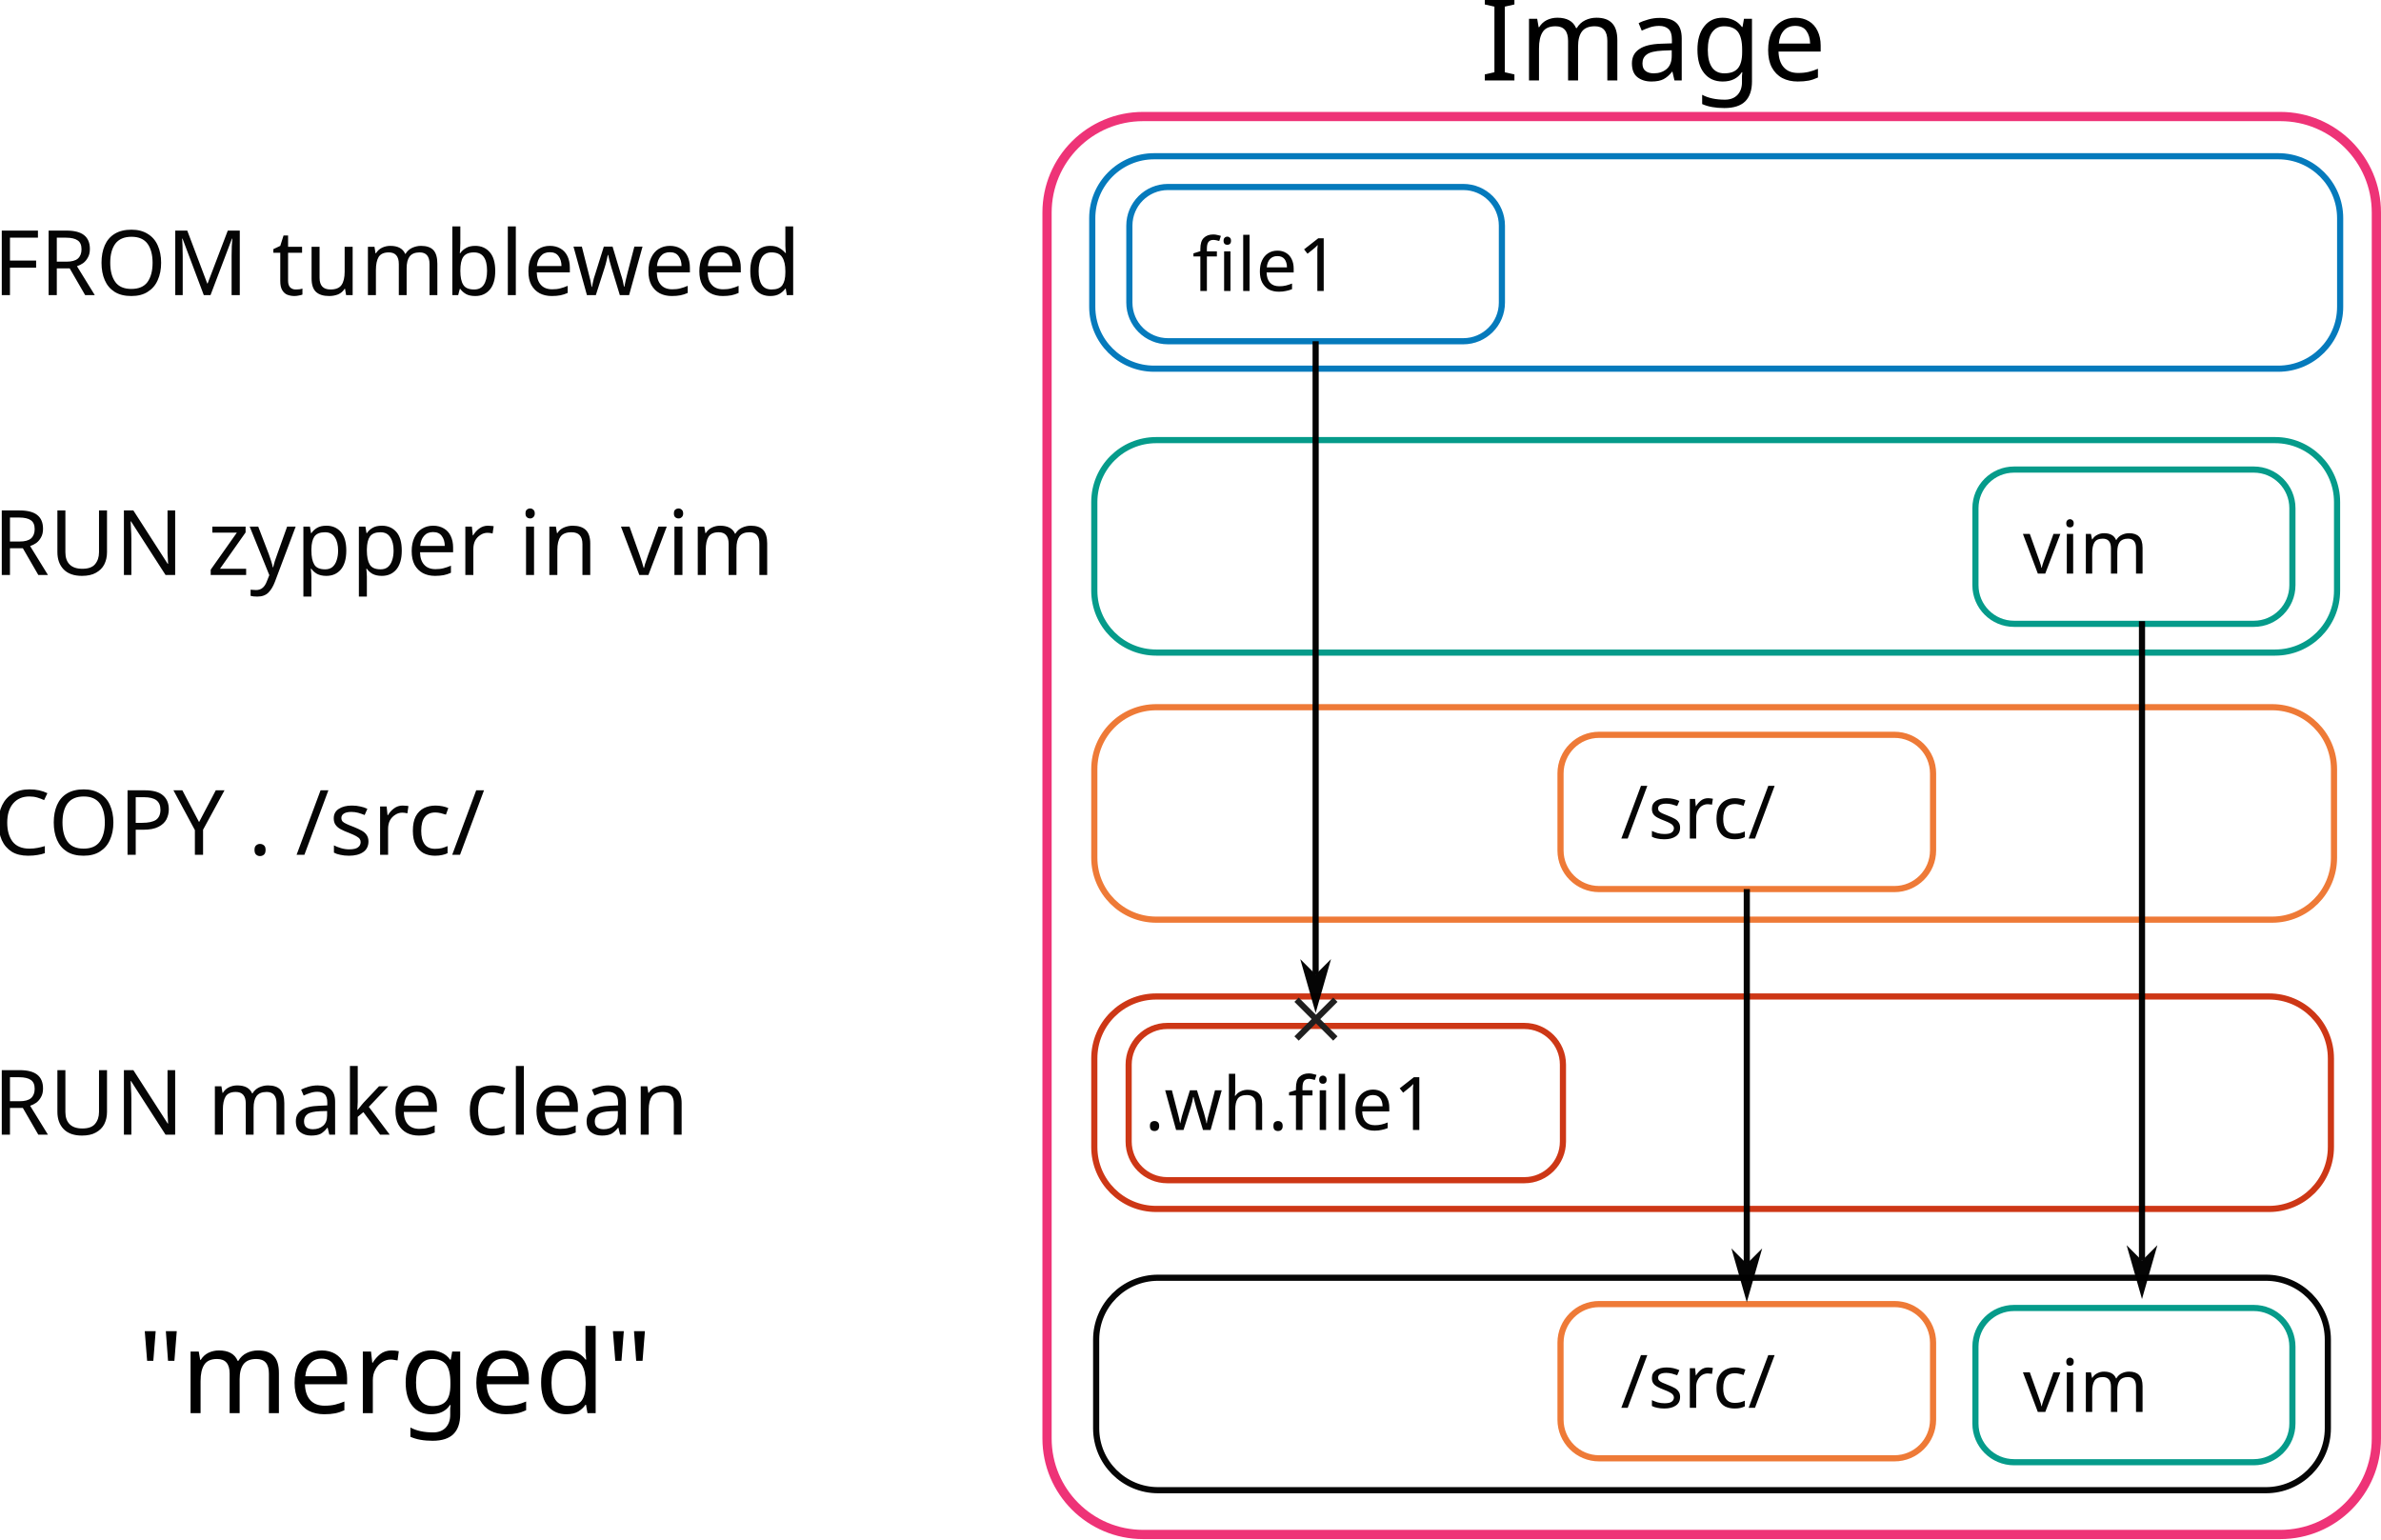
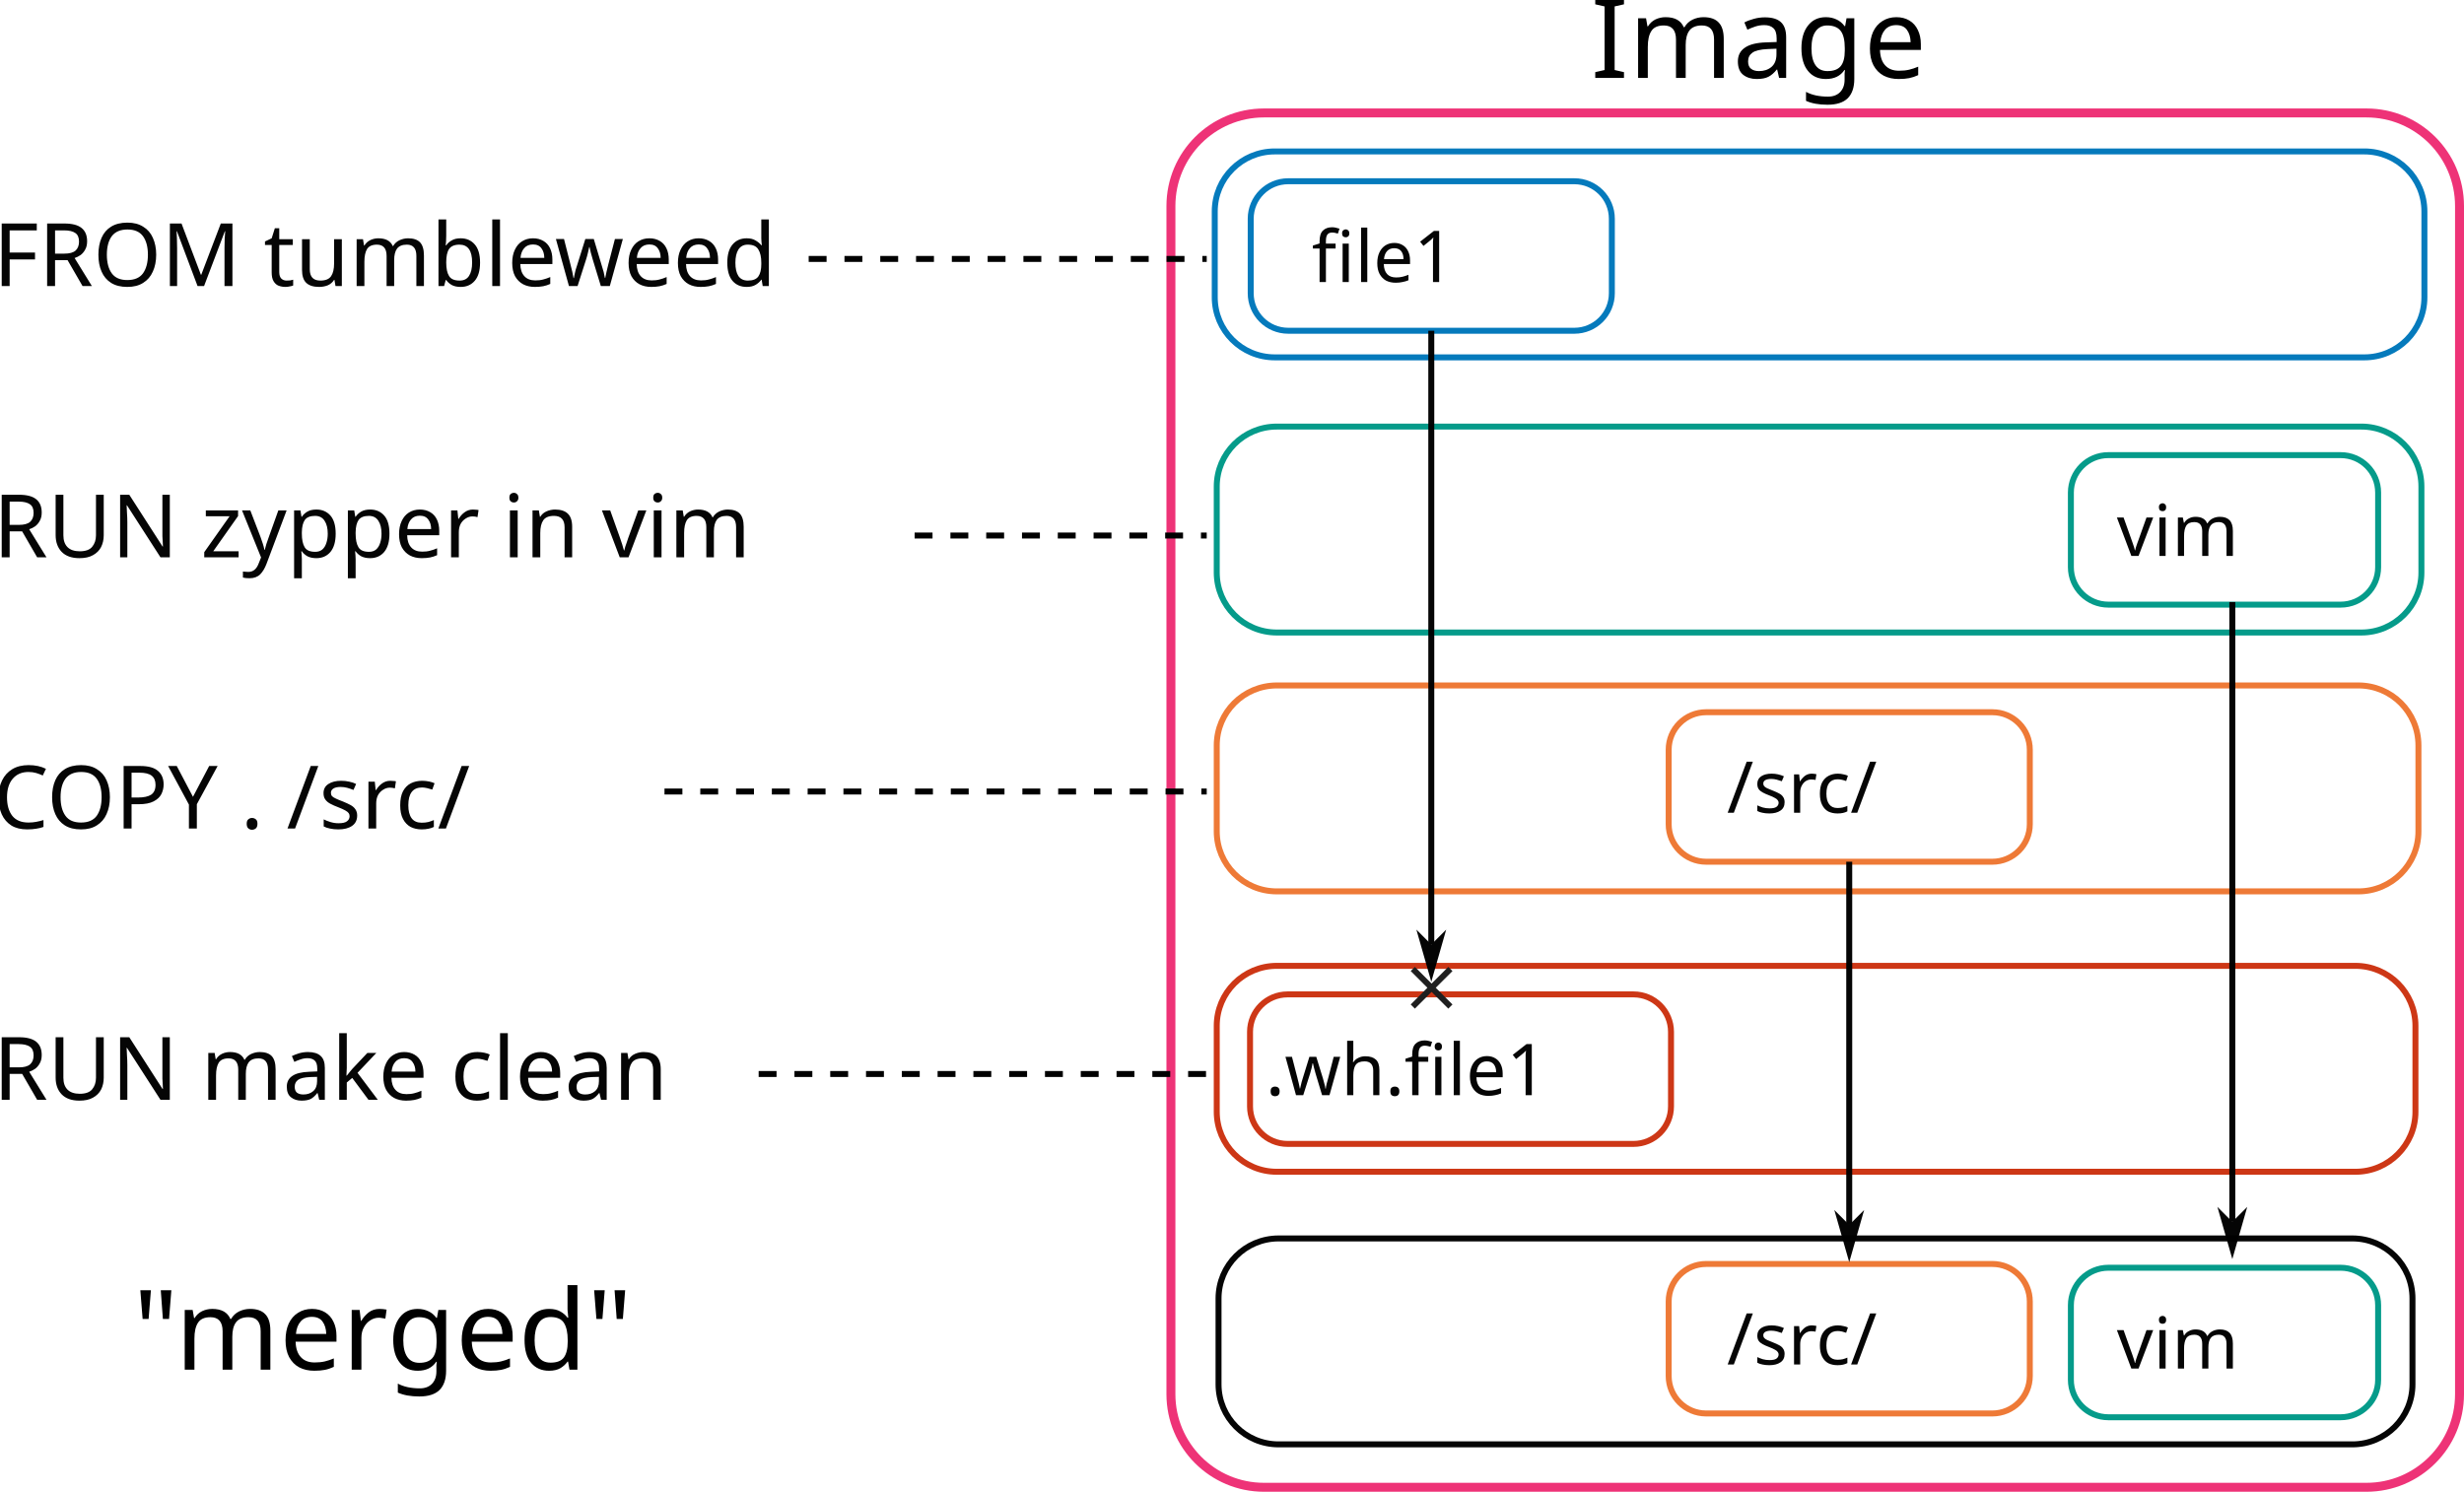
- <svg xmlns="http://www.w3.org/2000/svg" width="204.69mm" height="132.315mm" viewBox="0 0 204.69 132.315" version="1.1" id="svg1">
+ <svg xmlns="http://www.w3.org/2000/svg" width="218.522mm" height="132.315mm" viewBox="0 0 218.522 132.315" version="1.1" id="svg1">
  <defs id="defs1">
    <marker style="overflow:visible" id="DartArrow-6" refX="0" refY="0" orient="auto-start-reverse" markerWidth="1" markerHeight="1" viewBox="0 0 1 1" preserveAspectRatio="xMidYMid">
      <path style="fill:context-stroke;fill-rule:evenodd;stroke:none" d="M 0,0 5,-5 -12.5,0 5,5 Z" transform="scale(-0.5)" id="path6-2" />
    </marker>
    <marker style="overflow:visible" id="DartArrow-6-0" refX="0" refY="0" orient="auto-start-reverse" markerWidth="1" markerHeight="1" viewBox="0 0 1 1" preserveAspectRatio="xMidYMid">
      <path style="fill:context-stroke;fill-rule:evenodd;stroke:none" d="M 0,0 5,-5 -12.5,0 5,5 Z" transform="scale(-0.5)" id="path6-2-4" />
    </marker>
    <marker style="overflow:visible" id="DartArrow-6-5" refX="0" refY="0" orient="auto-start-reverse" markerWidth="1" markerHeight="1" viewBox="0 0 1 1" preserveAspectRatio="xMidYMid">
      <path style="fill:context-stroke;fill-rule:evenodd;stroke:none" d="M 0,0 5,-5 -12.5,0 5,5 Z" transform="scale(-0.5)" id="path6-2-7" />
    </marker>
  </defs>
  <g id="layer1" transform="translate(-12.2771,-3.949307)">
-     <rect style="opacity:0.98;fill:none;stroke:#0077bb;stroke-width:0.529;stroke-opacity:1" id="rect1-3" width="107.279" height="18.265" x="106.176" y="17.381" ry="5.323" />
-     <rect style="opacity:0.98;fill:none;stroke:#009988;stroke-width:0.529;stroke-opacity:1" id="rect1-89" width="106.837" height="18.265" x="106.353" y="41.786" ry="5.323" />
-     <rect style="opacity:0.98;fill:none;stroke:#000000;stroke-width:0.529;stroke-opacity:1" id="rect1-0" width="105.885" height="18.265" x="106.512" y="113.796" ry="5.323" />
+     <rect style="opacity:0.98;fill:none;stroke:#0077bb;stroke-width:0.529;stroke-opacity:1" id="rect1-3" width="107.279" height="18.265" x="120.008" y="17.381" ry="5.323" />
+     <rect style="opacity:0.98;fill:none;stroke:#009988;stroke-width:0.529;stroke-opacity:1" id="rect1-89" width="106.837" height="18.265" x="120.185" y="41.786" ry="5.323" />
+     <rect style="opacity:0.98;fill:none;stroke:#000000;stroke-width:0.529;stroke-opacity:1" id="rect1-0" width="105.885" height="18.265" x="120.344" y="113.796" ry="5.323" />
    <text xml:space="preserve" style="font-style:normal;font-variant:normal;font-weight:normal;font-stretch:normal;font-size:7.761px;line-height:3.1;font-family:'SUSE Mono 20250730';-inkscape-font-specification:'SUSE Mono 20250730';text-align:start;writing-mode:lr-tb;direction:ltr;text-anchor:start;opacity:0.98;fill:#000000;fill-opacity:1;stroke:none;stroke-width:0.529" x="11.679" y="29.319" id="text1-3-7">
      <tspan id="tspan1-0-4" style="line-height:3.1;fill:#000000;fill-opacity:1;stroke:none;stroke-width:0.529" x="11.679" y="29.319">FROM tumbleweed</tspan>
      <tspan style="line-height:3.1;fill:#000000;fill-opacity:1;stroke:none;stroke-width:0.529" x="11.679" y="53.378" id="tspan1">RUN zypper in vim</tspan>
      <tspan style="line-height:3.1;fill:#000000;fill-opacity:1;stroke:none;stroke-width:0.529" x="11.679" y="77.437" id="tspan3">COPY . /src/</tspan>
      <tspan style="line-height:3.1;fill:#000000;fill-opacity:1;stroke:none;stroke-width:0.529" x="11.679" y="101.497" id="tspan4">RUN make clean</tspan>
    </text>
-     <rect style="opacity:0.98;fill:none;fill-opacity:1;stroke:#0077bb;stroke-width:0.529;stroke-opacity:1" id="rect2" width="32.027" height="13.261" x="109.366" y="20.025" ry="3.322" />
-     <text xml:space="preserve" style="font-style:normal;font-variant:normal;font-weight:normal;font-stretch:normal;font-size:6.35px;line-height:1.4;font-family:'SUSE Mono 20250730';-inkscape-font-specification:'SUSE Mono 20250730';text-align:center;writing-mode:lr-tb;direction:ltr;text-anchor:middle;opacity:0.98;fill:none;fill-opacity:1;stroke:#0077bb;stroke-width:0.529;stroke-opacity:1" x="125.249" y="28.965" id="text2">
-       <tspan id="tspan2" style="font-size:6.35px;fill:#000000;fill-opacity:1;stroke:none;stroke-width:0.529" x="125.249" y="28.965">file1</tspan>
+     <rect style="opacity:0.98;fill:none;fill-opacity:1;stroke:#0077bb;stroke-width:0.529;stroke-opacity:1" id="rect2" width="32.027" height="13.261" x="123.198" y="20.025" ry="3.322" />
+     <text xml:space="preserve" style="font-style:normal;font-variant:normal;font-weight:normal;font-stretch:normal;font-size:6.35px;line-height:1.4;font-family:'SUSE Mono 20250730';-inkscape-font-specification:'SUSE Mono 20250730';text-align:center;writing-mode:lr-tb;direction:ltr;text-anchor:middle;opacity:0.98;fill:none;fill-opacity:1;stroke:#0077bb;stroke-width:0.529;stroke-opacity:1" x="139.082" y="28.965" id="text2">
+       <tspan id="tspan2" style="font-size:6.35px;fill:#000000;fill-opacity:1;stroke:none;stroke-width:0.529" x="139.082" y="28.965">file1</tspan>
    </text>
-     <rect style="opacity:0.98;fill:none;fill-opacity:1;stroke:#ee7733;stroke-width:0.529;stroke-opacity:1" id="rect2-4-4" width="32.027" height="13.261" x="146.432" y="67.121" ry="3.322" />
-     <text xml:space="preserve" style="font-style:normal;font-variant:normal;font-weight:normal;font-stretch:normal;font-size:6.35px;line-height:1.4;font-family:'SUSE Mono 20250730';-inkscape-font-specification:'SUSE Mono 20250730';text-align:center;writing-mode:lr-tb;direction:ltr;text-anchor:middle;opacity:0.98;fill:none;fill-opacity:1;stroke:#0077bb;stroke-width:0.529;stroke-opacity:1" x="162.382" y="76.037" id="text2-0-7">
-       <tspan id="tspan2-5-2" style="font-size:6.35px;fill:#000000;fill-opacity:1;stroke:none;stroke-width:0.529" x="162.382" y="76.037">/src/</tspan>
+     <rect style="opacity:0.98;fill:none;fill-opacity:1;stroke:#ee7733;stroke-width:0.529;stroke-opacity:1" id="rect2-4-4" width="32.027" height="13.261" x="160.265" y="67.121" ry="3.322" />
+     <text xml:space="preserve" style="font-style:normal;font-variant:normal;font-weight:normal;font-stretch:normal;font-size:6.35px;line-height:1.4;font-family:'SUSE Mono 20250730';-inkscape-font-specification:'SUSE Mono 20250730';text-align:center;writing-mode:lr-tb;direction:ltr;text-anchor:middle;opacity:0.98;fill:none;fill-opacity:1;stroke:#0077bb;stroke-width:0.529;stroke-opacity:1" x="176.215" y="76.037" id="text2-0-7">
+       <tspan id="tspan2-5-2" style="font-size:6.35px;fill:#000000;fill-opacity:1;stroke:none;stroke-width:0.529" x="176.215" y="76.037">/src/</tspan>
    </text>
-     <rect style="opacity:0.98;fill:none;fill-opacity:1;stroke:#009988;stroke-width:0.529;stroke-opacity:1" id="rect2-9-5-8" width="27.249" height="13.261" x="182.102" y="44.318" ry="3.322" />
-     <text xml:space="preserve" style="font-style:normal;font-variant:normal;font-weight:normal;font-stretch:normal;font-size:6.35px;line-height:1.4;font-family:'SUSE Mono 20250730';-inkscape-font-specification:'SUSE Mono 20250730';text-align:center;writing-mode:lr-tb;direction:ltr;text-anchor:middle;opacity:0.98;fill:none;fill-opacity:1;stroke:#0077bb;stroke-width:0.529;stroke-opacity:1" x="195.711" y="53.258" id="text2-2-9-1">
-       <tspan id="tspan2-2-3-9" style="font-size:6.35px;fill:#000000;fill-opacity:1;stroke:none;stroke-width:0.529" x="195.711" y="53.258">vim</tspan>
+     <rect style="opacity:0.98;fill:none;fill-opacity:1;stroke:#009988;stroke-width:0.529;stroke-opacity:1" id="rect2-9-5-8" width="27.249" height="13.261" x="195.935" y="44.318" ry="3.322" />
+     <text xml:space="preserve" style="font-style:normal;font-variant:normal;font-weight:normal;font-stretch:normal;font-size:6.35px;line-height:1.4;font-family:'SUSE Mono 20250730';-inkscape-font-specification:'SUSE Mono 20250730';text-align:center;writing-mode:lr-tb;direction:ltr;text-anchor:middle;opacity:0.98;fill:none;fill-opacity:1;stroke:#0077bb;stroke-width:0.529;stroke-opacity:1" x="209.543" y="53.258" id="text2-2-9-1">
+       <tspan id="tspan2-2-3-9" style="font-size:6.35px;fill:#000000;fill-opacity:1;stroke:none;stroke-width:0.529" x="209.543" y="53.258">vim</tspan>
    </text>
-     <rect style="opacity:0.98;fill:none;fill-opacity:1;stroke:#ee7733;stroke-width:0.529;stroke-opacity:1" id="rect2-4-4-7" width="32.027" height="13.261" x="146.432" y="116.06" ry="3.322" />
-     <text xml:space="preserve" style="font-style:normal;font-variant:normal;font-weight:normal;font-stretch:normal;font-size:6.35px;line-height:1.4;font-family:'SUSE Mono 20250730';-inkscape-font-specification:'SUSE Mono 20250730';text-align:center;writing-mode:lr-tb;direction:ltr;text-anchor:middle;opacity:0.98;fill:none;fill-opacity:1;stroke:#0077bb;stroke-width:0.529;stroke-opacity:1" x="162.382" y="124.977" id="text2-0-7-5">
-       <tspan id="tspan2-5-2-9" style="font-size:6.35px;fill:#000000;fill-opacity:1;stroke:none;stroke-width:0.529" x="162.382" y="124.977">/src/</tspan>
+     <rect style="opacity:0.98;fill:none;fill-opacity:1;stroke:#ee7733;stroke-width:0.529;stroke-opacity:1" id="rect2-4-4-7" width="32.027" height="13.261" x="160.265" y="116.06" ry="3.322" />
+     <text xml:space="preserve" style="font-style:normal;font-variant:normal;font-weight:normal;font-stretch:normal;font-size:6.35px;line-height:1.4;font-family:'SUSE Mono 20250730';-inkscape-font-specification:'SUSE Mono 20250730';text-align:center;writing-mode:lr-tb;direction:ltr;text-anchor:middle;opacity:0.98;fill:none;fill-opacity:1;stroke:#0077bb;stroke-width:0.529;stroke-opacity:1" x="176.215" y="124.977" id="text2-0-7-5">
+       <tspan id="tspan2-5-2-9" style="font-size:6.35px;fill:#000000;fill-opacity:1;stroke:none;stroke-width:0.529" x="176.215" y="124.977">/src/</tspan>
    </text>
-     <rect style="opacity:0.98;fill:none;fill-opacity:1;stroke:#009988;stroke-width:0.529;stroke-opacity:1" id="rect2-9-5-8-6" width="27.249" height="13.261" x="182.102" y="116.395" ry="3.322" />
-     <text xml:space="preserve" style="font-style:normal;font-variant:normal;font-weight:normal;font-stretch:normal;font-size:6.35px;line-height:1.4;font-family:'SUSE Mono 20250730';-inkscape-font-specification:'SUSE Mono 20250730';text-align:center;writing-mode:lr-tb;direction:ltr;text-anchor:middle;opacity:0.98;fill:none;fill-opacity:1;stroke:#0077bb;stroke-width:0.529;stroke-opacity:1" x="195.711" y="125.336" id="text2-2-9-1-2">
-       <tspan id="tspan2-2-3-9-1" style="font-size:6.35px;fill:#000000;fill-opacity:1;stroke:none;stroke-width:0.529" x="195.711" y="125.336">vim</tspan>
+     <rect style="opacity:0.98;fill:none;fill-opacity:1;stroke:#009988;stroke-width:0.529;stroke-opacity:1" id="rect2-9-5-8-6" width="27.249" height="13.261" x="195.935" y="116.395" ry="3.322" />
+     <text xml:space="preserve" style="font-style:normal;font-variant:normal;font-weight:normal;font-stretch:normal;font-size:6.35px;line-height:1.4;font-family:'SUSE Mono 20250730';-inkscape-font-specification:'SUSE Mono 20250730';text-align:center;writing-mode:lr-tb;direction:ltr;text-anchor:middle;opacity:0.98;fill:none;fill-opacity:1;stroke:#0077bb;stroke-width:0.529;stroke-opacity:1" x="209.543" y="125.336" id="text2-2-9-1-2">
+       <tspan id="tspan2-2-3-9-1" style="font-size:6.35px;fill:#000000;fill-opacity:1;stroke:none;stroke-width:0.529" x="209.543" y="125.336">vim</tspan>
    </text>
-     <rect style="opacity:0.98;fill:none;stroke:#ee7733;stroke-width:0.529;stroke-opacity:1" id="rect1-89-4" width="106.573" height="18.265" x="106.353" y="64.747" ry="5.323" />
-     <rect style="opacity:0.98;fill:none;stroke:#cc3311;stroke-width:0.529;stroke-opacity:1" id="rect1-89-4-3" width="106.308" height="18.265" x="106.353" y="89.617" ry="5.323" />
-     <rect style="opacity:0.98;fill:none;fill-opacity:1;stroke:#cc3311;stroke-width:0.529;stroke-opacity:1" id="rect2-9-5" width="37.335" height="13.261" x="109.305" y="92.15" ry="3.322" />
-     <text xml:space="preserve" style="font-style:normal;font-variant:normal;font-weight:normal;font-stretch:normal;font-size:6.35px;line-height:1.4;font-family:'SUSE Mono 20250730';-inkscape-font-specification:'SUSE Mono 20250730';text-align:center;writing-mode:lr-tb;direction:ltr;text-anchor:middle;opacity:0.98;fill:none;fill-opacity:1;stroke:#0077bb;stroke-width:0.529;stroke-opacity:1" x="127.305" y="101.09" id="text2-2-9">
-       <tspan id="tspan2-2-3" style="font-size:6.35px;fill:#000000;fill-opacity:1;stroke:none;stroke-width:0.529" x="127.305" y="101.09">.wh.file1</tspan>
+     <rect style="opacity:0.98;fill:none;stroke:#ee7733;stroke-width:0.529;stroke-opacity:1" id="rect1-89-4" width="106.573" height="18.265" x="120.185" y="64.747" ry="5.323" />
+     <rect style="opacity:0.98;fill:none;stroke:#cc3311;stroke-width:0.529;stroke-opacity:1" id="rect1-89-4-3" width="106.308" height="18.265" x="120.185" y="89.617" ry="5.323" />
+     <rect style="opacity:0.98;fill:none;fill-opacity:1;stroke:#cc3311;stroke-width:0.529;stroke-opacity:1" id="rect2-9-5" width="37.335" height="13.261" x="123.137" y="92.15" ry="3.322" />
+     <text xml:space="preserve" style="font-style:normal;font-variant:normal;font-weight:normal;font-stretch:normal;font-size:6.35px;line-height:1.4;font-family:'SUSE Mono 20250730';-inkscape-font-specification:'SUSE Mono 20250730';text-align:center;writing-mode:lr-tb;direction:ltr;text-anchor:middle;opacity:0.98;fill:none;fill-opacity:1;stroke:#0077bb;stroke-width:0.529;stroke-opacity:1" x="141.137" y="101.09" id="text2-2-9">
+       <tspan id="tspan2-2-3" style="font-size:6.35px;fill:#000000;fill-opacity:1;stroke:none;stroke-width:0.529" x="141.137" y="101.09">.wh.file1</tspan>
    </text>
-     <path style="opacity:0.98;fill:#000000;fill-opacity:1;stroke:#000000;stroke-width:0.529;stroke-dasharray:none;stroke-dashoffset:0;stroke-opacity:1;marker-end:url(#DartArrow-6)" d="M 196.42,57.352 V 112.321" id="path2-8" />
-     <path style="opacity:0.98;fill:#000000;fill-opacity:1;stroke:#000000;stroke-width:0.529;stroke-dasharray:none;stroke-dashoffset:0;stroke-opacity:1;marker-end:url(#DartArrow-6-5)" d="M 162.446,80.382 V 112.597" id="path2-8-8" />
-     <path style="opacity:0.98;fill:#000000;fill-opacity:1;stroke:#000000;stroke-width:0.529;stroke-dasharray:none;stroke-dashoffset:0;stroke-opacity:1;marker-end:url(#DartArrow-6-0)" d="M 125.38,33.286 V 87.726" id="path2-8-4" />
-     <g style="fill:#1f1f1f" id="g3" transform="matrix(0.00661458,0,0,0.00661458,122.2315,94.73628)">
+     <path style="opacity:0.98;fill:#000000;fill-opacity:1;stroke:#000000;stroke-width:0.529;stroke-dasharray:none;stroke-dashoffset:0;stroke-opacity:1;marker-end:url(#DartArrow-6)" d="M 210.253,57.352 V 112.321" id="path2-8" />
+     <path style="opacity:0.98;fill:#000000;fill-opacity:1;stroke:#000000;stroke-width:0.529;stroke-dasharray:none;stroke-dashoffset:0;stroke-opacity:1;marker-end:url(#DartArrow-6-5)" d="M 176.278,80.382 V 112.597" id="path2-8-8" />
+     <path style="opacity:0.98;fill:#000000;fill-opacity:1;stroke:#000000;stroke-width:0.529;stroke-dasharray:none;stroke-dashoffset:0;stroke-opacity:1;marker-end:url(#DartArrow-6-0)" d="M 139.212,33.286 V 87.726" id="path2-8-4" />
+     <g style="fill:#1f1f1f" id="g3" transform="matrix(0.00661458,0,0,0.00661458,136.0638,94.73628)">
      <path d="m 256,-200 -56,-56 224,-224 -224,-224 56,-56 224,224 224,-224 56,56 -224,224 224,224 -56,56 -224,-224 z" id="path1-25" />
    </g>
-     <rect style="fill:none;stroke:#ee3377;stroke-width:0.794;stroke-dasharray:none;stroke-opacity:1" id="rect1" width="114.281" height="121.9" x="102.289" y="13.968" ry="8.255" />
-     <text xml:space="preserve" style="font-weight:600;font-size:9.878px;line-height:1.35;font-family:'SUSE Mono 20250730';-inkscape-font-specification:'SUSE Mono 20250730 Semi-Bold';text-align:center;writing-mode:lr-tb;direction:ltr;text-anchor:middle;fill:none;stroke:#ee3377;stroke-width:0.794;stroke-dasharray:none;stroke-opacity:1" x="160.84" y="10.864" id="text5">
-       <tspan id="tspan5" style="font-style:normal;font-variant:normal;font-weight:normal;font-stretch:normal;font-family:'SUSE Mono 20250730';-inkscape-font-specification:'SUSE Mono 20250730';fill:#000000;stroke:none;stroke-width:0.794" x="160.84" y="10.864">Image</tspan>
+     <rect style="fill:none;stroke:#ee3377;stroke-width:0.794;stroke-dasharray:none;stroke-opacity:1" id="rect1" width="114.281" height="121.9" x="116.121" y="13.968" ry="8.255" />
+     <text xml:space="preserve" style="font-weight:600;font-size:9.878px;line-height:1.35;font-family:'SUSE Mono 20250730';-inkscape-font-specification:'SUSE Mono 20250730 Semi-Bold';text-align:center;writing-mode:lr-tb;direction:ltr;text-anchor:middle;fill:none;stroke:#ee3377;stroke-width:0.794;stroke-dasharray:none;stroke-opacity:1" x="174.672" y="10.864" id="text5">
+       <tspan id="tspan5" style="font-style:normal;font-variant:normal;font-weight:normal;font-stretch:normal;font-family:'SUSE Mono 20250730';-inkscape-font-specification:'SUSE Mono 20250730';fill:#000000;stroke:none;stroke-width:0.794" x="174.672" y="10.864">Image</tspan>
    </text>
    <text xml:space="preserve" style="font-weight:600;font-size:9.878px;line-height:1.35;font-family:'SUSE Mono 20250730';-inkscape-font-specification:'SUSE Mono 20250730 Semi-Bold';text-align:center;writing-mode:lr-tb;direction:ltr;text-anchor:middle;fill:none;stroke:#ee3377;stroke-width:0.794;stroke-dasharray:none;stroke-opacity:1" x="52.642" y="125.437" id="text5-8">
      <tspan id="tspan5-9" style="font-style:normal;font-variant:normal;font-weight:normal;font-stretch:normal;font-family:'SUSE Mono 20250730';-inkscape-font-specification:'SUSE Mono 20250730';fill:#000000;stroke:none;stroke-width:0.794" x="52.642" y="125.437">"merged"</tspan>
    </text>
+     <path style="fill:none;stroke:#000000;stroke-width:0.529;stroke-dasharray:1.587, 1.587;stroke-dashoffset:0;stroke-opacity:1" d="M 83.996,26.916 H 119.296" id="path5" />
+     <path style="fill:none;stroke:#000000;stroke-width:0.529;stroke-dasharray:1.587, 1.587;stroke-dashoffset:0;stroke-opacity:1" d="M 93.392,51.449 H 119.296" id="path5-3" />
+     <path style="fill:none;stroke:#000000;stroke-width:0.529;stroke-dasharray:1.587, 1.587;stroke-dashoffset:0;stroke-opacity:1" d="M 71.208,74.155 H 119.296" id="path5-3-8" />
+     <path style="fill:none;stroke:#000000;stroke-width:0.529;stroke-dasharray:1.587, 1.587;stroke-dashoffset:0;stroke-opacity:1" d="M 79.559,99.21 H 119.296" id="path5-3-8-7" />
  </g>
</svg>
